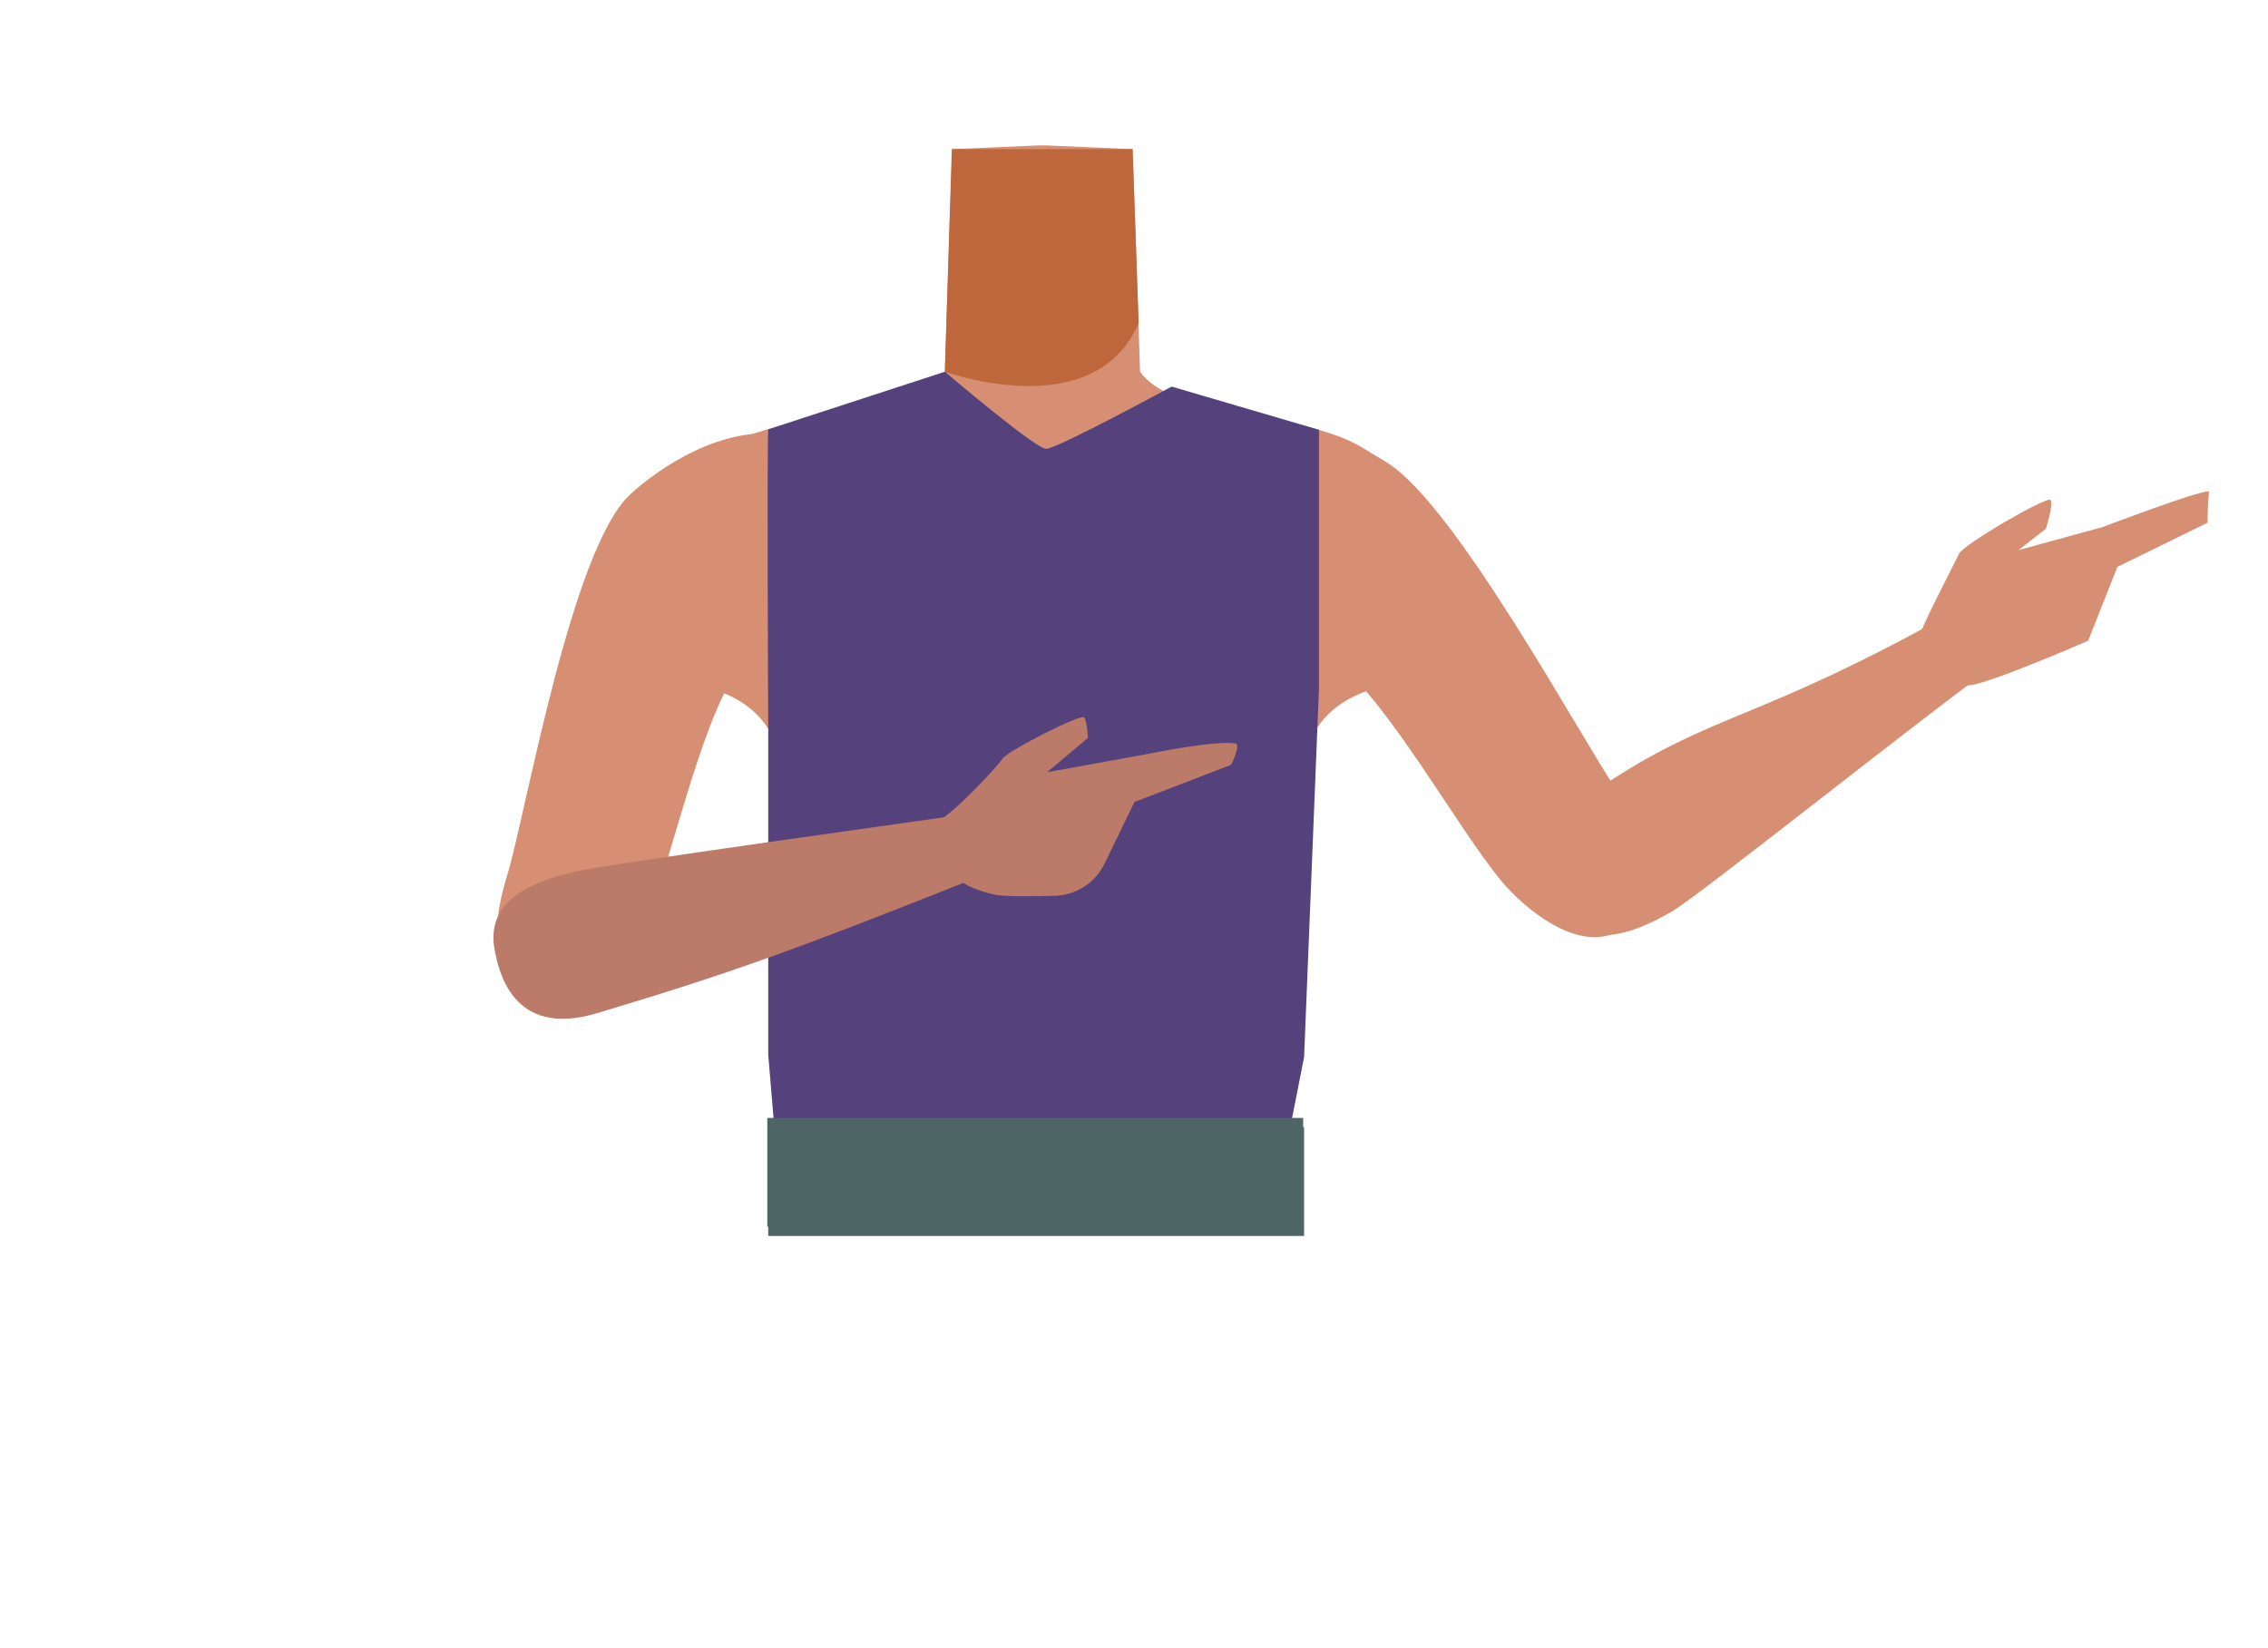
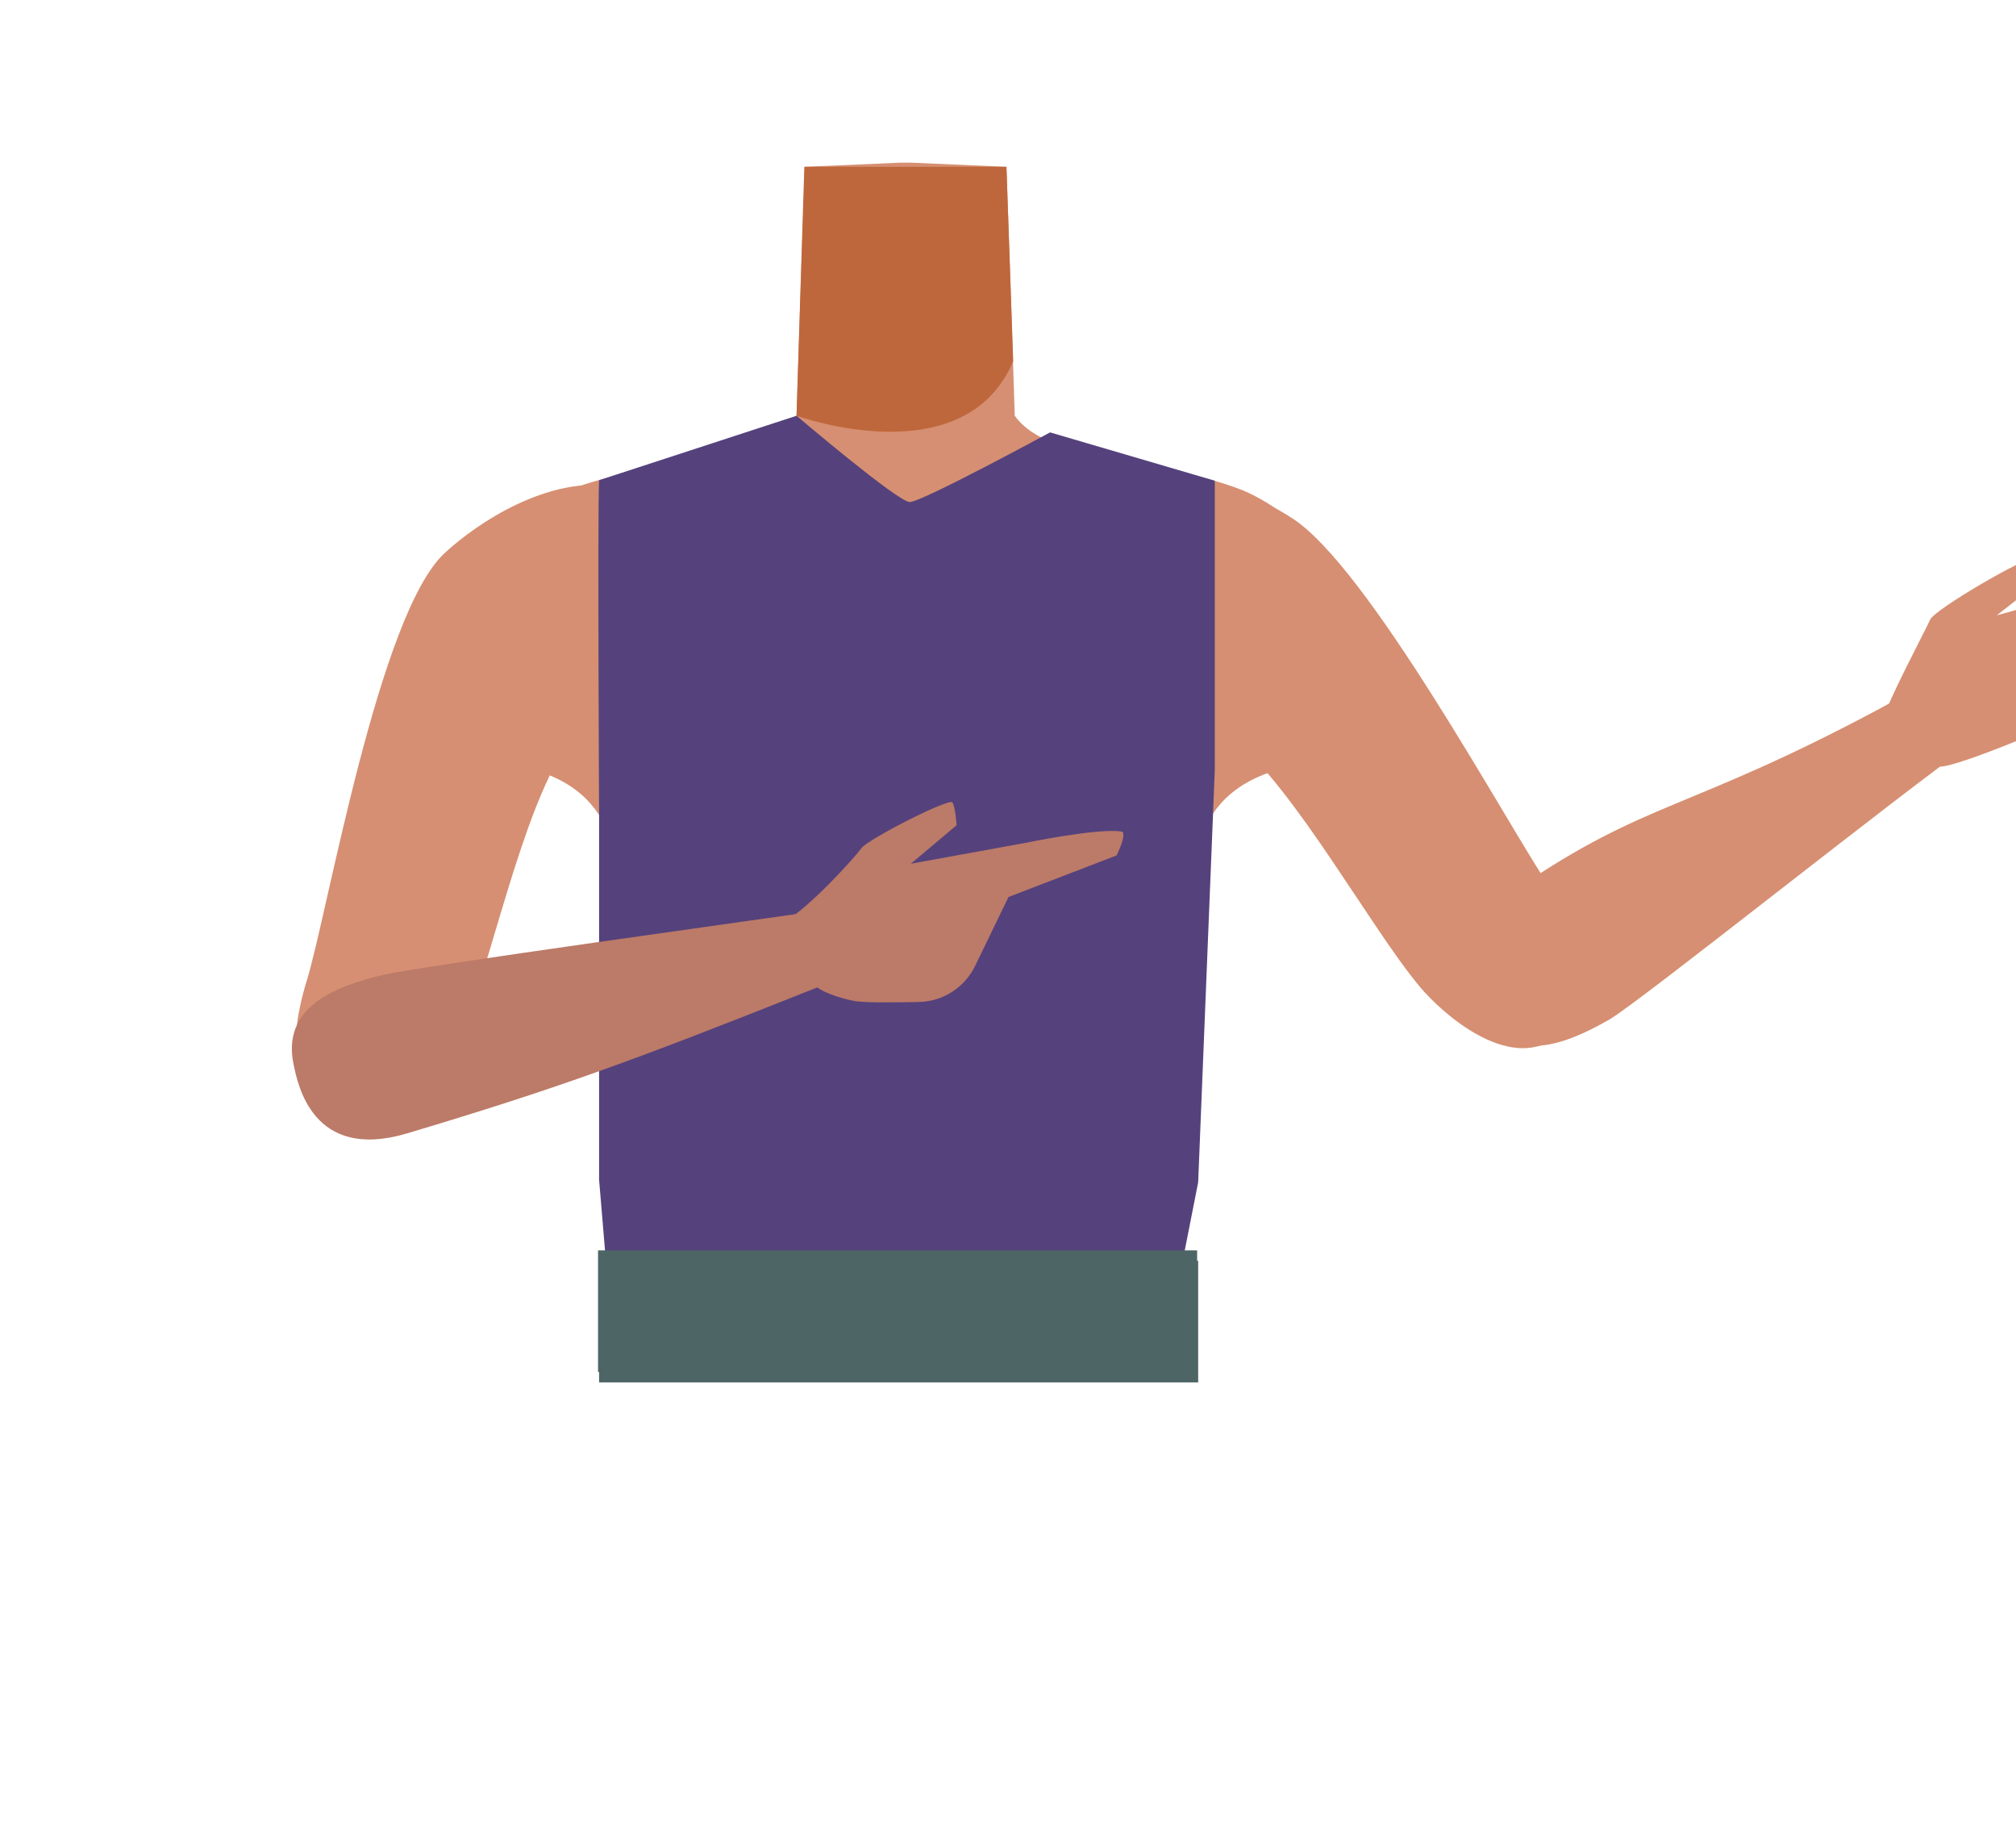
- <svg xmlns="http://www.w3.org/2000/svg" version="1.1" id="Calque_1" x="0px" y="0px" viewBox="0 0 488 354.5" style="enable-background:new 0 0 488 354.5;" xml:space="preserve">
+ <svg xmlns="http://www.w3.org/2000/svg" version="1.1" id="Calque_1" x="0px" y="0px" viewBox="0 0 388 354.5" style="enable-background:new 0 0 388 354.5;" xml:space="preserve">
  <style type="text/css">
	.st0{fill:#D68F72;}
	.st1{fill:#BF673C;}
	.st2{fill:#4E6566;}
	.st3{fill:#55427C;}
	.st4{fill:#BC7A68;}
</style>
  <g id="Calque_10">
-     <path class="st0" d="M224.3,182.3c-5.5-3.6-8-0.6-13.7,2.5c-9.8,5.3-15.8,23.7-26.7,26.2c-3.9,0.9-12.7-15.1-13.7-21.3   c-1.5-9.3,2.5-27.5-8.4-36.9c-9.2-7.9-21.5-3.7-25.5-16.3c-7-22,13.5-38.5,23.4-42.3c15.2-5.9,37.1-5.1,43.6-14.2l0.9-27.7   l0.7-20.2l18.3-0.8h2.2l18.3,0.8l0.7,20.2l0.9,27.7c6.4,9.1,28.4,8.3,43.5,14.2c10,3.9,30.5,20.4,23.5,42.3   c-4,12.6-16.2,8.4-25.5,16.3c-10.9,9.3-6.9,27.5-8.4,36.9c-1,6.2-9.9,22.2-13.7,21.3c-10.8-2.5-16.9-20.9-26.7-26.2   C232.3,181.6,229.8,178.7,224.3,182.3" />
-     <path class="st1" d="M203.3,80c0,0,32.3,11.7,41.7-10.5l-1.3-37.4h-38.9L203.3,80z" />
-     <path class="st0" d="M412.5,138.4c0.3-2.5,8.1-17.2,9-19.2s19-12.5,19.7-11.6s-1,6.2-1,6.2l-5.9,4.6l18.2-5c0,0,23.2-8.8,22.8-7.5   c-0.2,2.2-0.3,4.4-0.3,6.6l-19.4,9.5l-6.3,15.9c0,0-22.9,10-26.1,9.6c-0.9-0.1-5.3,1.7-6.7-1.3   C415.6,144.4,412.5,138.4,412.5,138.4z" />
-     <path class="st0" d="M267.1,265.2c6.5-28,3.5-111.2,1.7-120.5c-7.9-41.4-84.8-40.9-92.7,0.5c-3.7,19.2-4.1,92.2,2.5,120" />
-     <path class="st0" d="M172.6,109c3.2,19.6-8.5,27-13.8,34.9c-8.5,12.7-14.5,42.2-20.2,55.9c-2.7,6.5-11.5,20.7-22.2,17.2l0,0   c-13.5-5.1-9.3-22.1-7.3-28.5c4-13.1,13.8-70.4,26.5-82.1c6.5-6,20.1-14.9,32.8-12.8C176.5,95,171.2,101,172.6,109z" />
-     <path class="st0" d="M264,113c2.7,19.6,16,23.3,23.5,29.3c11.8,9.6,26.2,36.1,35.7,47.5c4.5,5.4,17.1,16.4,26.2,9.9l0,0   c11.4-8.9,2.4-23.9-1.4-29.4c-7.7-11.3-34.8-61.6-49.5-70.7c0,0-14.5-10-25.9-4.3C265.3,99.1,262.9,104.9,264,113L264,113z" />
-     <path class="st0" d="M335.4,195.5c5.9,9.5,16.1,5.4,24.3,0.7c5.9-3.4,56.1-43.6,70.8-53.9c8.3-5.8,6.4-7.8,3.4-13   c-2.7-4.8-18.5,5.2-22.2,7.1c-36.9,19.7-44.9,17.6-69.7,34.6C326.5,181.6,333.4,192.2,335.4,195.5z" />
-     <rect x="165.3" y="242.6" class="st2" width="115.3" height="23.4" />
-     <path class="st3" d="M165.3,92.4c-0.3,5.8,0,64.5,0,64.5V227l2.3,27.4h107.7l5.3-26.9l3.2-79.3V92.5l-31.7-9.3   c0,0-24.7,13.4-27,13.4S203.3,80,203.3,80L165.3,92.4z" />
-     <path class="st4" d="M106.5,204.8c-2.3-11,7.9-15,17.2-17.2c6.6-1.6,72.1-10.6,89.9-13.2c10-1.5,15.4-2.6,16.8,3.3   c1.3,5.3-19.3,10.8-23.1,12.3c-35.4,14.1-50.2,19.5-79,28.1C110.1,223.5,107.3,208.6,106.5,204.8z" />
-     <path class="st4" d="M200.7,177.5c4.8-2.5,13.9-12.6,15.1-14.3s16.9-9.7,17.5-8.8s0.8,4.4,0.8,4.4l-8.8,7.4l22-4   c0,0,14-2.9,18.5-2.2c1.3,0.2-0.9,4.6-0.9,4.6l-20.8,8l-6.4,13.2c-2,4.2-6.2,6.9-10.8,7c-5.2,0.1-11.3,0.2-13-0.3   c-0.9-0.2-7.4-1.6-8.2-4.4C205.3,186.2,200.7,177.5,200.7,177.5z" />
-     <rect x="165.1" y="240.6" class="st2" width="115.3" height="23.4" />
+     <path class="st0" d="M174.3,182.3c-5.5-3.6-8-0.6-13.7,2.5c-9.8,5.3-15.8,23.7-26.7,26.2c-3.9,0.9-12.7-15.1-13.7-21.3   c-1.5-9.3,2.5-27.5-8.4-36.9c-9.2-7.9-21.5-3.7-25.5-16.3c-7-22,13.5-38.5,23.4-42.3c15.2-5.9,37.1-5.1,43.6-14.2l0.9-27.7   l0.7-20.2l18.3-0.8h2.2l18.3,0.8l0.7,20.2l0.9,27.7c6.4,9.1,28.4,8.3,43.5,14.2c10,3.9,30.5,20.4,23.5,42.3   c-4,12.6-16.2,8.4-25.5,16.3c-10.9,9.3-6.9,27.5-8.4,36.9c-1,6.2-9.9,22.2-13.7,21.3c-10.8-2.5-16.9-20.9-26.7-26.2   C182.3,181.6,179.8,178.7,174.3,182.3" />
+     <path class="st1" d="M153.3,80c0,0,32.3,11.7,41.7-10.5l-1.3-37.4h-38.9L153.3,80z" />
+     <path class="st0" d="M362.5,138.4c0.3-2.5,8.1-17.2,9-19.2s19-12.5,19.7-11.6s-1,6.2-1,6.2l-5.9,4.6l18.2-5c0,0,23.2-8.8,22.8-7.5   c-0.2,2.2-0.3,4.4-0.3,6.6l-19.4,9.5l-6.3,15.9c0,0-22.9,10-26.1,9.6c-0.9-0.1-5.3,1.7-6.7-1.3   C365.6,144.4,362.5,138.4,362.5,138.4z" />
+     <path class="st0" d="M217.1,265.2c6.5-28,3.5-111.2,1.7-120.5c-7.9-41.4-84.8-40.9-92.7,0.5c-3.7,19.2-4.1,92.2,2.5,120" />
+     <path class="st0" d="M122.6,109c3.2,19.6-8.5,27-13.8,34.9c-8.5,12.7-14.5,42.2-20.2,55.9c-2.7,6.5-11.5,20.7-22.2,17.2l0,0   c-13.5-5.1-9.3-22.1-7.3-28.5c4-13.1,13.8-70.4,26.5-82.1c6.5-6,20.1-14.9,32.8-12.8C126.5,95,121.2,101,122.6,109z" />
+     <path class="st0" d="M214,113c2.7,19.6,16,23.3,23.5,29.3c11.8,9.6,26.2,36.1,35.7,47.5c4.5,5.4,17.1,16.4,26.2,9.9l0,0   c11.4-8.9,2.4-23.9-1.4-29.4c-7.7-11.3-34.8-61.6-49.5-70.7c0,0-14.5-10-25.9-4.3C215.3,99.1,212.9,104.9,214,113L214,113z" />
+     <path class="st0" d="M285.4,195.5c5.9,9.5,16.1,5.4,24.3,0.7c5.9-3.4,56.1-43.6,70.8-53.9c8.3-5.8,6.4-7.8,3.4-13   c-2.7-4.8-18.5,5.2-22.2,7.1C324.8,156.1,316.8,154,292,171C276.5,181.6,283.4,192.2,285.4,195.5z" />
+     <rect x="115.3" y="242.6" class="st2" width="115.3" height="23.4" />
+     <path class="st3" d="M115.3,92.4c-0.3,5.8,0,64.5,0,64.5V227l2.3,27.4h107.7l5.3-26.9l3.2-79.3V92.5l-31.7-9.3   c0,0-24.7,13.4-27,13.4S153.3,80,153.3,80L115.3,92.4z" />
+     <path class="st4" d="M56.5,204.8c-2.3-11,7.9-15,17.2-17.2c6.6-1.6,72.1-10.6,89.9-13.2c10-1.5,15.4-2.6,16.8,3.3   c1.3,5.3-19.3,10.8-23.1,12.3c-35.4,14.1-50.2,19.5-79,28.1C60.1,223.5,57.3,208.6,56.5,204.8z" />
+     <path class="st4" d="M150.7,177.5c4.8-2.5,13.9-12.6,15.1-14.3s16.9-9.7,17.5-8.8s0.8,4.4,0.8,4.4l-8.8,7.4l22-4   c0,0,14-2.9,18.5-2.2c1.3,0.2-0.9,4.6-0.9,4.6l-20.8,8l-6.4,13.2c-2,4.2-6.2,6.9-10.8,7c-5.2,0.1-11.3,0.2-13-0.3   c-0.9-0.2-7.4-1.6-8.2-4.4C155.3,186.2,150.7,177.5,150.7,177.5z" />
+     <rect x="115.1" y="240.6" class="st2" width="115.3" height="23.4" />
  </g>
</svg>
